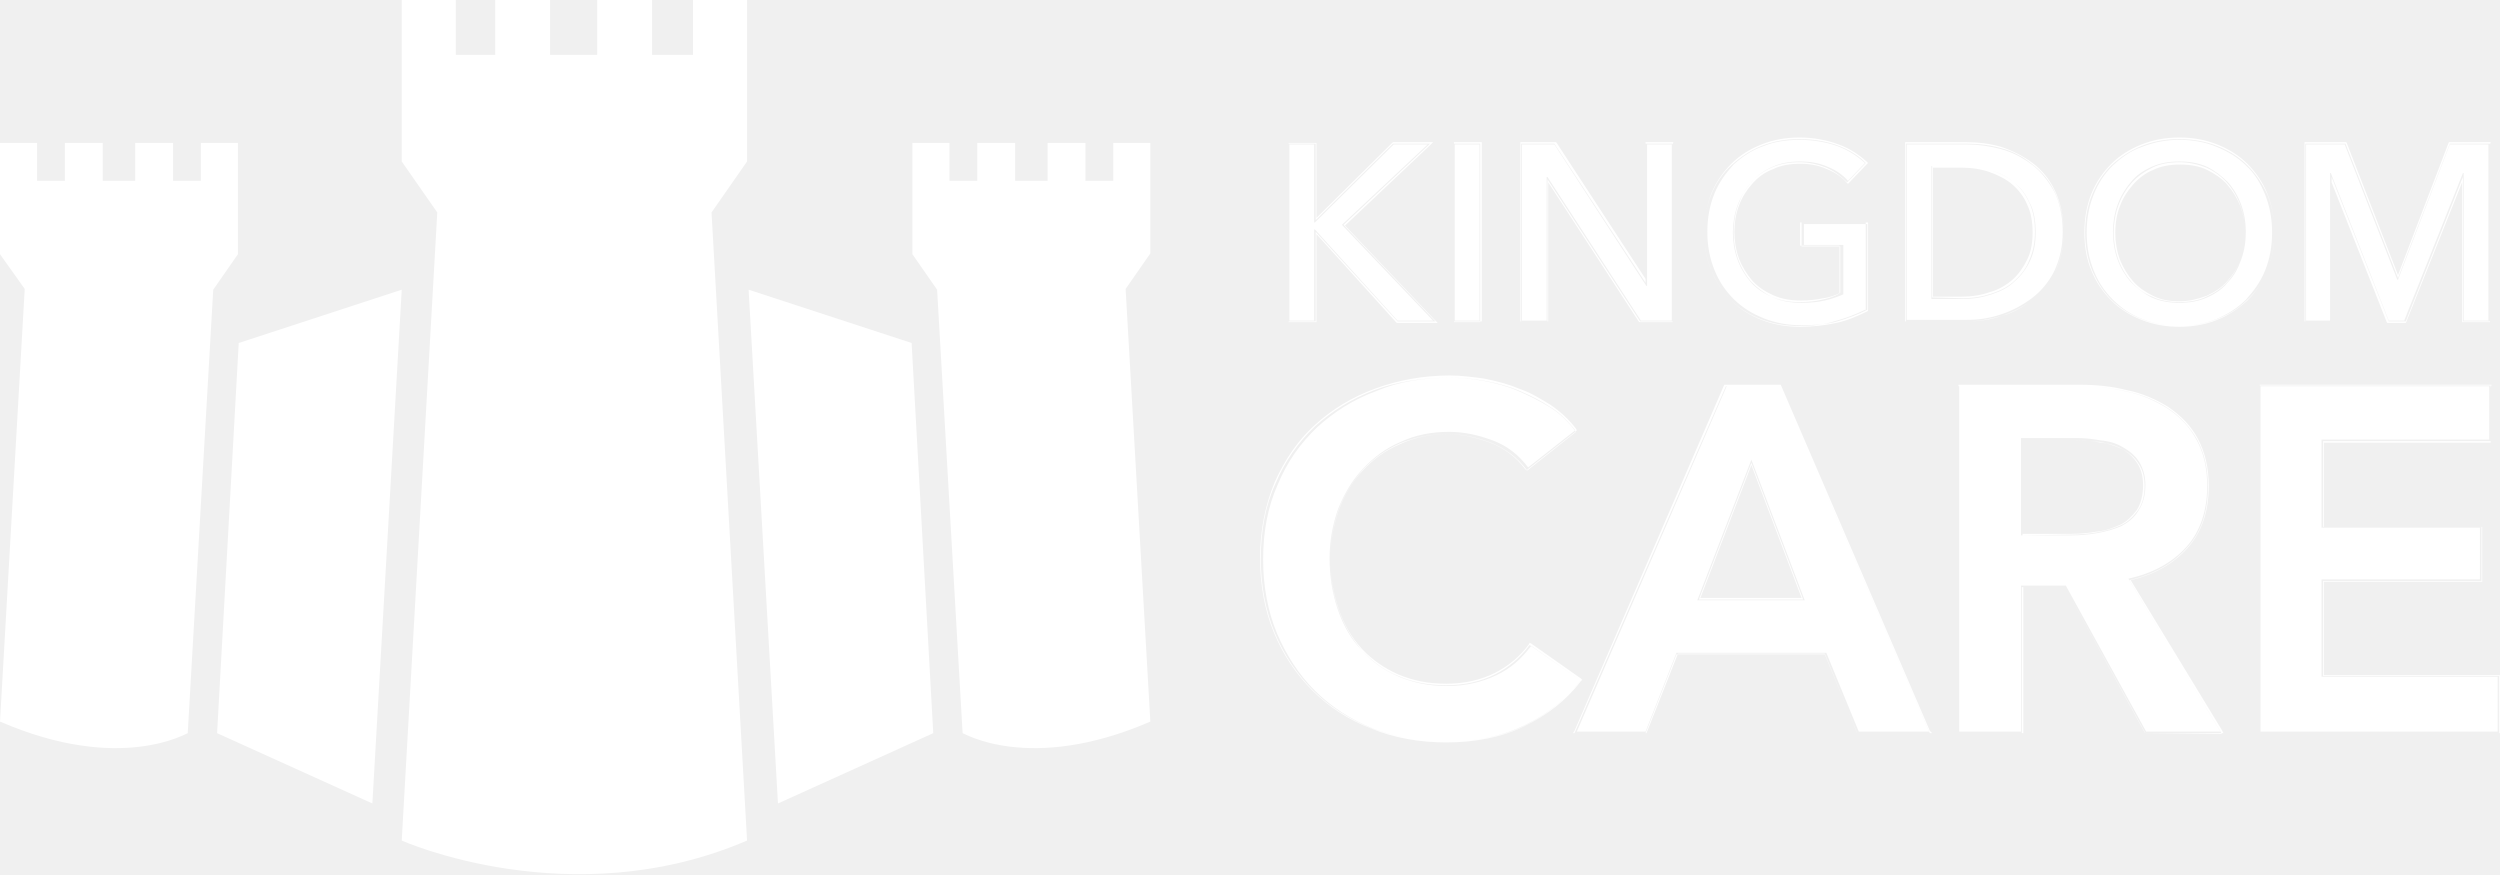
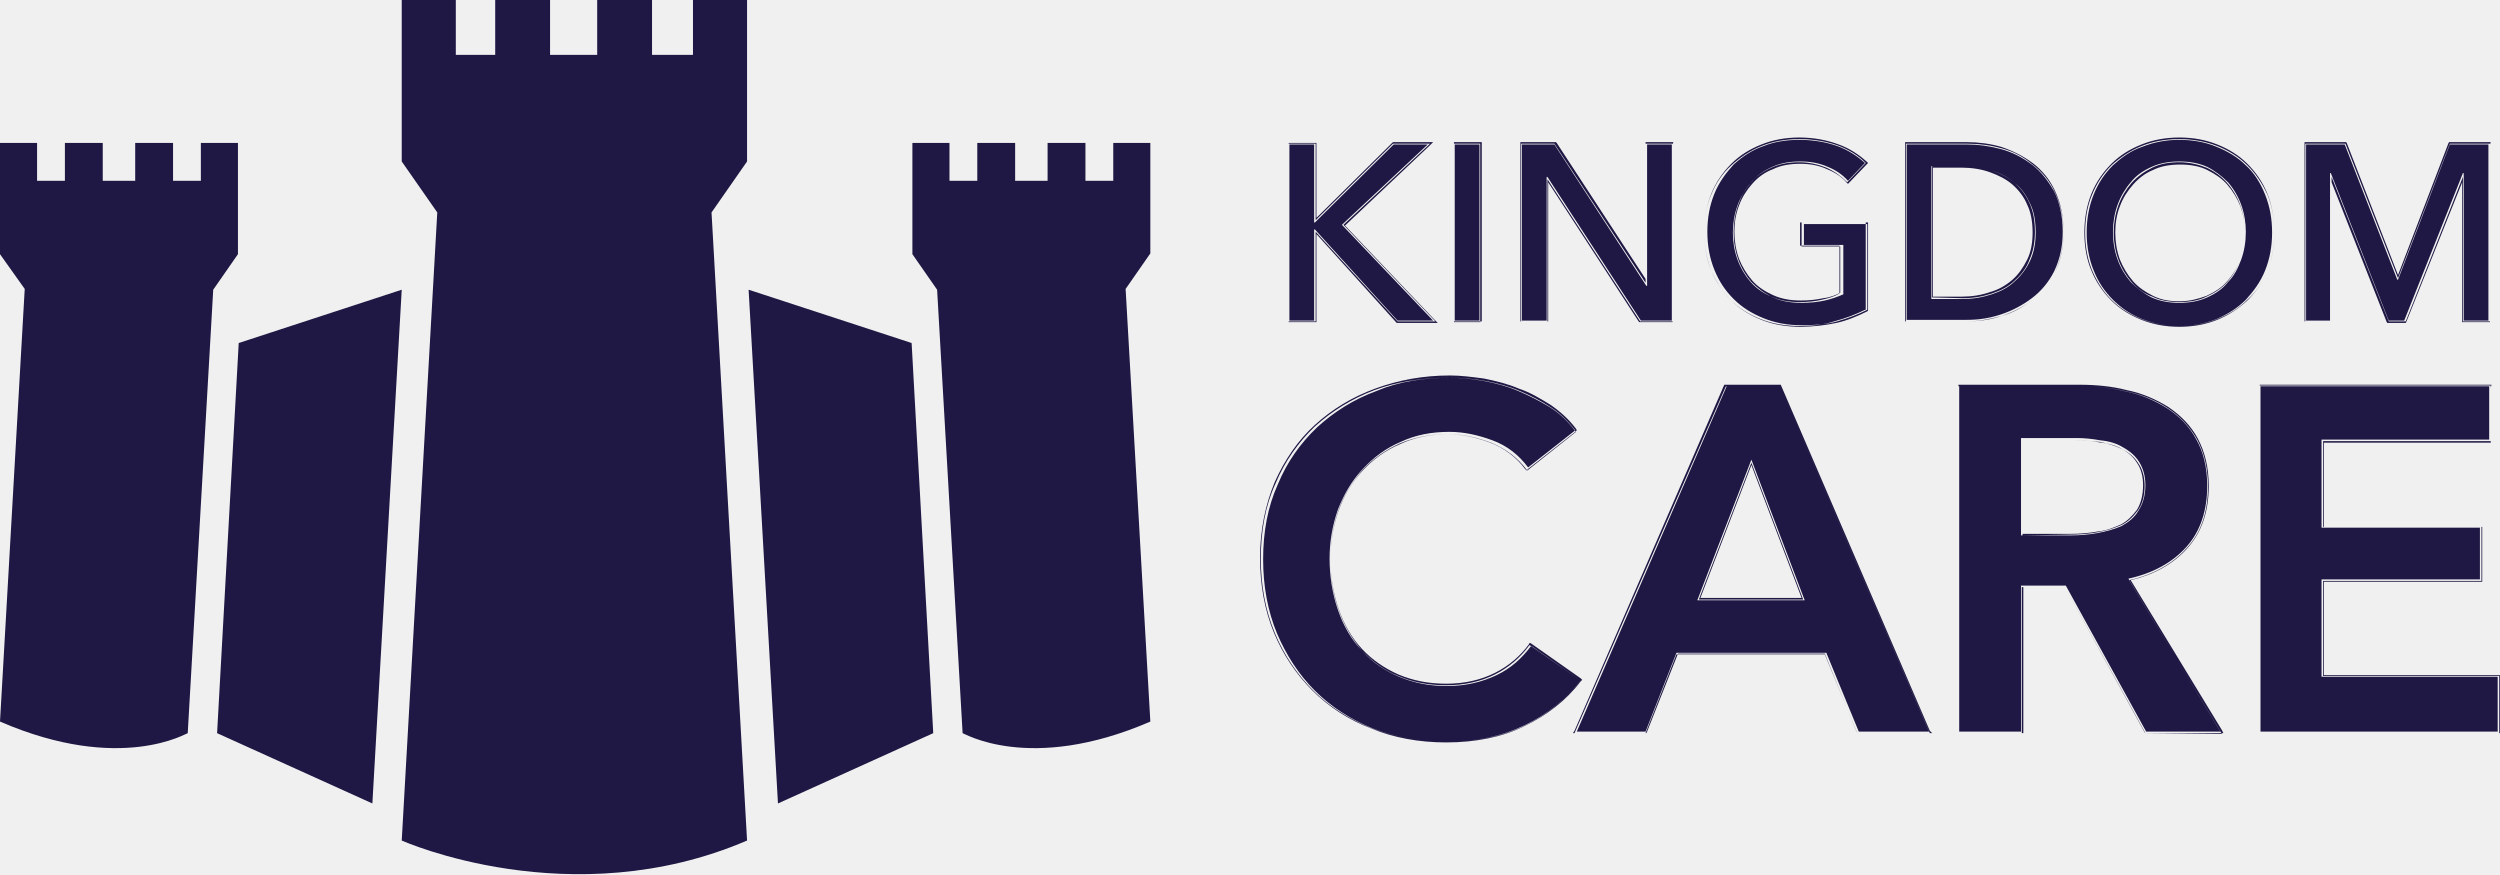
<svg xmlns="http://www.w3.org/2000/svg" version="1.1" id="logo" x="0px" y="0px" viewBox="0 0 323.6 113.2" style="enable-background:new 0 0 323.6 113.2;" xml:space="preserve">
  <style type="text/css">
- 	.st0{fill:#FFFFFF;transition:0.3s fill ease;}
-     .st0:hover{fill:#F4BA46;}
-     .st1{fill:#FFFFFF;}
+ 	.st0{fill:#1F1844;transition:0.3s fill ease;}
+     .st0:hover{fill:#58396b;}
+     .st1{fill:#1F1844;}
</style>
  <path id="castle" class="st0" d="M96.9,37.5l3.8,66.5l20.1-9.1L118,44.4L96.9,37.5z M52,37.5L48.2,104l-20.1-9.1l2.8-50.5L52,37.5z   M96.7,108.8l-4.6-81.3l4.6-6.6V0h-7v7.1h-5.3V0h-7.1v7.1h-2.5h-3.6V0h-7.1v7.1H59V0h-7v20.9l4.6,6.6L52,108.8  C52,108.8,73.9,118.6,96.7,108.8z M148.9,93.4l-3.2-56l3.2-4.6V18.5h-4.8v4.9h-3.6v-4.9h-4.9v4.9h-1.7h-2.5v-4.9h-4.9v4.9h-3.6v-4.9  h-4.8v14.4l3.2,4.6l3.3,57.4C124.6,94.8,133.2,100.2,148.9,93.4z M0,93.4l3.2-56L0,32.9V18.5h4.8v4.9h3.6v-4.9h4.9v4.9H15h2.5v-4.9  h4.9v4.9H26v-4.9h4.8v14.4l-3.2,4.6l-3.3,57.4C24.3,94.8,15.7,100.2,0,93.4z" />
  <path id="words" class="st1" d="M187.3,96c-3.5,0-6.7-0.6-9.7-1.7c-2.9-1.2-5.5-2.8-7.6-4.9s-3.8-4.6-5-7.5s-1.8-6.1-1.8-9.6  c0-3.6,0.6-6.9,1.9-9.7c1.2-2.9,3-5.4,5.1-7.4c2.2-2,4.8-3.6,7.7-4.7s6.2-1.6,9.6-1.6c1.4,0,2.9,0.1,4.5,0.4s3.1,0.7,4.5,1.3  s2.8,1.3,4.1,2.1s2.4,1.9,3.3,3.1l0.1,0.1l-6.3,5l-0.1-0.1c-1.2-1.6-2.7-2.7-4.6-3.5c-1.9-0.7-3.7-1.1-5.5-1.1  c-2.3,0-4.4,0.4-6.3,1.3c-1.9,0.8-3.5,2-4.8,3.4c-1.4,1.5-2.4,3.2-3.1,5.1c-0.7,2-1.1,4.1-1.1,6.4c0,2.4,0.4,4.7,1.1,6.6  c0.7,2,1.7,3.7,3,5.2c1.3,1.4,2.9,2.6,4.7,3.3c1.8,0.8,3.9,1.2,6.2,1.2c2.4,0,4.5-0.5,6.3-1.4s3.3-2.2,4.4-3.7l0.1-0.1l6.6,4.6  l-0.1,0.1c-2,2.5-4.4,4.4-7.3,5.8C194.5,95.3,191.1,96,187.3,96z M187.7,48.9c1.4,0,2.9,0.1,4.5,0.4s3.1,0.7,4.5,1.3s2.8,1.3,4,2.1  c1.3,0.8,2.3,1.9,3.2,3l-6.1,4.8c-1.2-1.6-2.7-2.8-4.6-3.5s-3.7-1.1-5.6-1.1c-2.3,0-4.4,0.4-6.3,1.3c-1.9,0.8-3.5,2-4.9,3.5  s-2.4,3.2-3.2,5.2c-0.7,2-1.1,4.1-1.1,6.4c0,2.4,0.4,4.7,1.1,6.7s1.7,3.8,3.1,5.2c1.3,1.5,2.9,2.6,4.8,3.4c1.9,0.8,3.9,1.2,6.2,1.2  c2.4,0,4.5-0.5,6.4-1.4s3.3-2.2,4.5-3.8l6.4,4.5c-2,2.5-4.4,4.4-7.3,5.8c-2.9,1.4-6.2,2.1-10,2.1c-3.5,0-6.7-0.6-9.6-1.7  c-2.9-1.2-5.4-2.8-7.5-4.9s-3.7-4.6-4.9-7.4c-1.2-2.9-1.8-6.1-1.8-9.6c0-3.6,0.6-6.8,1.9-9.7c1.2-2.9,2.9-5.3,5.1-7.4  c2.2-2,4.7-3.6,7.7-4.7C181,49.4,184.2,48.9,187.7,48.9 M187.7,48.6c-3.5,0-6.7,0.6-9.7,1.7s-5.6,2.7-7.8,4.7s-3.9,4.5-5.2,7.4  c-1.2,2.9-1.9,6.2-1.9,9.8c0,3.5,0.6,6.8,1.8,9.7s2.9,5.4,5,7.5s4.7,3.8,7.6,4.9c2.9,1.2,6.2,1.8,9.7,1.8c3.8,0,7.3-0.7,10.1-2.1  c2.9-1.4,5.4-3.3,7.3-5.8l0.2-0.2l-0.2-0.2l-6.4-4.5l-0.2-0.1l-0.1,0.2c-1.1,1.5-2.6,2.8-4.4,3.7s-3.9,1.4-6.3,1.4  c-2.3,0-4.3-0.4-6.2-1.2c-1.8-0.8-3.4-1.9-4.7-3.3s-2.3-3.1-3-5.1s-1.1-4.2-1.1-6.6c0-2.3,0.4-4.4,1.1-6.4c0.7-1.9,1.8-3.6,3.1-5.1  c1.3-1.4,3-2.6,4.8-3.4c1.9-0.8,3.9-1.2,6.2-1.2c1.8,0,3.6,0.4,5.5,1.1c1.8,0.7,3.4,1.9,4.5,3.4l0.2,0.2l0.2-0.2l6.1-4.8l0.2-0.2  l-0.1-0.2c-0.9-1.2-2-2.2-3.3-3.1c-1.3-0.8-2.6-1.6-4.1-2.1c-1.4-0.6-3-1-4.5-1.3C190.6,48.8,189.1,48.6,187.7,48.6L187.7,48.6z   M240.4,94.9l-4.2-10.2H217l-4,10.2h-9.2L223.4,50h7l19.4,44.9H240.4z M233.4,77.6l-6.7-17.7l-6.8,17.7H233.4z M230.4,50l19.3,44.7  h-9.1l-4.2-10.2H217l-4,10.2h-8.9L223.5,50H230.4 M219.7,77.7h13.9l-6.9-18.2L219.7,77.7 M230.5,49.8h-0.2h-6.9h-0.2l-0.1,0.2  l-19.3,44.6l-0.2,0.3h0.4h8.9h0.2l0.1-0.2l4-10.1h19l4.1,10.1l0.1,0.2h0.2h9.1h0.4l-0.3-0.3L230.5,49.8L230.5,49.8L230.5,49.8z   M220.1,77.4l6.6-17.2l6.5,17.2H220.1L220.1,77.4z M277.7,94.9L267.3,76h-5.6v18.9h-8.2V50h15.7c2.1,0,4.2,0.2,6.2,0.7  c2,0.4,3.8,1.2,5.3,2.2s2.8,2.4,3.7,4c0.9,1.7,1.4,3.7,1.4,6.1c0,3.3-0.9,6-2.8,8c-1.8,2-4.3,3.4-7.4,4.1l12,19.9L277.7,94.9  L277.7,94.9z M268.1,69.2c1.1,0,2.3-0.1,3.4-0.3c1.1-0.2,2.1-0.5,3-0.9s1.6-1.1,2.2-1.9s0.9-1.9,0.9-3.2c0-1.2-0.3-2.2-0.8-2.9  c-0.5-0.8-1.2-1.4-2-1.8c-0.8-0.5-1.8-0.8-2.8-0.9c-1.1-0.2-2.1-0.3-3.1-0.3h-7.1v12.3L268.1,69.2L268.1,69.2z M269.2,50  c2.1,0,4.1,0.2,6.1,0.7c2,0.4,3.7,1.2,5.3,2.2c1.5,1,2.8,2.3,3.7,4c0.9,1.6,1.4,3.6,1.4,6c0,3.2-0.9,5.9-2.7,7.9s-4.3,3.4-7.5,4.1  l11.9,19.8h-9.6l-10.4-18.9h-5.8v18.9h-8V50H269.2 M261.6,69.3h6.5c1.1,0,2.3-0.1,3.4-0.3c1.1-0.2,2.2-0.5,3.1-0.9  c0.9-0.5,1.7-1.1,2.2-2c0.6-0.9,0.9-2,0.9-3.3c0-1.2-0.3-2.2-0.8-3s-1.2-1.4-2.1-1.9c-0.8-0.5-1.8-0.8-2.9-0.9  c-1.1-0.2-2.1-0.3-3.1-0.3h-7.2V69.3 M269.2,49.8h-15.5h-0.2V50v44.7v0.2h0.2h8h0.2v-0.2V76h5.4l10.3,18.8l0.1,0.1h0.1h9.6h0.4  l-0.2-0.4l-11.8-19.4c3-0.7,5.5-2.1,7.3-4.1c1.9-2.1,2.8-4.8,2.8-8.1c0-2.4-0.5-4.4-1.4-6.1c-0.9-1.7-2.2-3-3.8-4.1  c-1.6-1-3.4-1.8-5.4-2.2C273.4,50,271.3,49.8,269.2,49.8L269.2,49.8z M261.8,57h6.9c1,0,2,0.1,3.1,0.2c1,0.2,2,0.5,2.8,0.9  s1.5,1,2,1.8c0.5,0.7,0.8,1.7,0.8,2.9c0,1.3-0.3,2.4-0.8,3.2c-0.6,0.8-1.3,1.5-2.1,1.9c-0.9,0.4-1.9,0.8-3,0.9  c-1.1,0.2-2.3,0.3-3.4,0.3h-6.3V57L261.8,57z M292.5,94.9v-45h29.9v7.2h-21.7v11.1h20.5v7h-20.5v12.3h22.8v7.4H292.5z M322.2,50v6.9  h-21.7v11.4H321V75h-20.5v12.6h22.8v7.1h-30.7V50H322.2 M322.5,49.8h-0.2h-29.6h-0.2V50v44.7v0.2h0.2h30.7h0.2v-0.2v-7.1v-0.2h-0.2  h-22.6V75.3h20.3h0.2v-0.2v-6.7v-0.2h-0.2h-20.3V57.3h21.4h0.2v-0.2v-6.9L322.5,49.8L322.5,49.8z M180.9,41.6L170.3,30v11.6h-3.5  v-23h3.5v9.9l10-9.9h4.8l-11.2,10.5l11.9,12.5H180.9z M184.8,18.7l-11.1,10.4l11.8,12.4h-4.6l-10.7-11.8h-0.1v11.8h-3.2V18.7h3.2  v10.1h0.1l10.2-10.1H184.8 M185.5,18.4h-0.7h-4.4h-0.1l-0.1,0.1l-9.8,9.7v-9.5v-0.2h-0.2H167h-0.2v0.2v22.8v0.2h0.2h3.2h0.2v-0.2  V30.3l10.3,11.4l0.1,0.1h0.1h4.6h0.6l-0.4-0.4l-11.6-12.2L185,18.9L185.5,18.4L185.5,18.4z M188.2,18.6h3.4v23.1h-3.4V18.6z   M191.5,18.7v22.8h-3.2V18.7H191.5 M191.8,18.4h-0.2h-3.2h-0.2v0.2v22.8v0.2h0.2h3.2h0.2v-0.2V18.7V18.4L191.8,18.4z M212.3,41.6  l-12-18.4v18.4h-3.4v-23h4.3l11.8,18v-18h3.5v23H212.3z M216.4,18.7v22.8h-4l-12.1-18.6h-0.1v18.6H197V18.7h4.2L213.1,37h0.1V18.7  H216.4 M216.6,18.4h-0.2h-3.2H213v0.2v17.5l-11.5-17.6l-0.1-0.1h-0.1h-4.2h-0.3v0.2v22.8v0.2h0.2h3.2h0.2v-0.2V23.6l11.7,18l0.1,0.1  h0.1h4h0.2v-0.2V18.7L216.6,18.4L216.6,18.4z M232.9,42.2c-1.8,0-3.5-0.3-5-0.9s-2.8-1.4-3.9-2.5s-1.9-2.4-2.5-3.8  c-0.6-1.5-0.9-3.1-0.9-4.9s0.3-3.5,0.9-4.9c0.6-1.5,1.5-2.8,2.6-3.8s2.4-1.9,3.9-2.5s3.1-0.9,4.9-0.9s3.5,0.3,4.9,0.8  s2.7,1.3,3.6,2.2l0.1,0.1l-2.4,2.5l-0.1-0.1c-0.7-0.7-1.5-1.3-2.6-1.8c-1-0.4-2.2-0.7-3.5-0.7s-2.5,0.2-3.6,0.7s-2,1.1-2.7,2  c-0.7,0.8-1.3,1.8-1.7,2.9s-0.6,2.3-0.6,3.5s0.2,2.4,0.6,3.5s1,2.1,1.7,2.9s1.7,1.5,2.7,1.9c1.1,0.5,2.3,0.7,3.6,0.7  c1.1,0,2.1-0.1,2.9-0.3c0.9-0.2,1.6-0.4,2.3-0.8v-6.2H233v-3h8.5v11.3h-0.1c-1.2,0.6-2.5,1.1-4,1.5C236.2,42,234.6,42.2,232.9,42.2z   M232.9,18.1c1.8,0,3.5,0.3,4.9,0.8s2.6,1.3,3.6,2.2l-2.2,2.3c-0.7-0.8-1.6-1.4-2.6-1.8c-1.1-0.5-2.3-0.7-3.6-0.7s-2.5,0.2-3.6,0.7  s-2,1.1-2.7,2c-0.8,0.8-1.3,1.8-1.7,2.9s-0.6,2.3-0.6,3.5c0,1.3,0.2,2.5,0.6,3.6s1,2.1,1.7,2.9c0.8,0.8,1.7,1.5,2.8,2  s2.3,0.7,3.7,0.7c1.1,0,2.1-0.1,3-0.3s1.7-0.5,2.4-0.8v-6.4h-5.1V29h8.2v11.1c-1.2,0.6-2.5,1.1-3.9,1.5s-3,0.5-4.6,0.5  c-1.8,0-3.4-0.3-4.9-0.9s-2.8-1.4-3.9-2.5s-1.9-2.3-2.5-3.8S221,31.8,221,30s0.3-3.4,0.9-4.9s1.5-2.7,2.5-3.8c1.1-1,2.4-1.9,3.9-2.4  C229.5,18.4,231.1,18.1,232.9,18.1 M232.9,17.8c-1.8,0-3.4,0.3-4.9,0.9s-2.8,1.4-3.9,2.5s-2,2.4-2.6,3.9s-0.9,3.2-0.9,5  s0.3,3.5,0.9,4.9c0.6,1.5,1.5,2.8,2.6,3.9s2.4,1.9,3.9,2.5s3.2,0.9,5,0.9c1.7,0,3.3-0.2,4.7-0.5s2.8-0.9,4-1.5l0.1-0.1v-0.1V29v-0.2  h-0.2h-8.2h-0.2V29v2.7v0.2h0.2h4.8v6c-0.6,0.3-1.3,0.6-2.2,0.7c-0.9,0.2-1.9,0.3-2.9,0.3c-1.3,0-2.5-0.2-3.6-0.7s-2-1.1-2.7-1.9  s-1.3-1.8-1.7-2.8c-0.4-1.1-0.6-2.3-0.6-3.5s0.2-2.4,0.6-3.4c0.4-1.1,1-2,1.7-2.8s1.6-1.5,2.7-1.9c1-0.5,2.2-0.7,3.5-0.7  s2.4,0.2,3.5,0.7c1,0.4,1.9,1,2.5,1.7l0.2,0.2l0.2-0.2l2.2-2.3l0.2-0.2l-0.2-0.2c-1-0.9-2.2-1.7-3.6-2.2  C236.4,18.1,234.7,17.8,232.9,17.8L232.9,17.8z M246.7,41.6v-23h8c1.5,0,3,0.2,4.4,0.6c1.5,0.4,2.8,1.1,4,2.1  c1.2,0.9,2.2,2.1,2.9,3.6s1.1,3.2,1.1,5.2s-0.4,3.7-1.1,5.1s-1.7,2.6-2.9,3.6c-1.2,0.9-2.5,1.7-4,2.1s-3,0.7-4.4,0.7L246.7,41.6  L246.7,41.6z M254,38.6c1.4,0,2.6-0.2,3.8-0.6c1.2-0.4,2.2-0.9,3-1.7c0.8-0.7,1.5-1.6,1.9-2.7c0.5-1.1,0.7-2.3,0.7-3.6  c0-1.4-0.2-2.6-0.7-3.7s-1.1-1.9-1.9-2.6s-1.8-1.3-3-1.6c-1.2-0.4-2.4-0.6-3.8-0.6h-3.9v17L254,38.6L254,38.6z M254.6,18.7  c1.5,0,2.9,0.2,4.4,0.6s2.8,1.1,4,2s2.1,2.1,2.9,3.5c0.7,1.4,1.1,3.2,1.1,5.2s-0.4,3.6-1.1,5.1c-0.7,1.4-1.7,2.6-2.9,3.5  c-1.2,0.9-2.5,1.6-4,2.1s-2.9,0.7-4.4,0.7h-7.8V18.7H254.6 M250,38.7h4c1.4,0,2.6-0.2,3.8-0.6c1.2-0.4,2.2-0.9,3-1.7  c0.8-0.7,1.5-1.6,2-2.7s0.7-2.3,0.7-3.6c0-1.4-0.2-2.7-0.7-3.7c-0.5-1.1-1.1-2-2-2.7c-0.8-0.7-1.9-1.3-3-1.6  c-1.2-0.4-2.4-0.6-3.8-0.6h-4L250,38.7 M254.6,18.4h-7.8h-0.2v0.2v22.8v0.2h0.2h7.8c1.5,0,3-0.2,4.5-0.7s2.8-1.2,4-2.1  c1.2-1,2.2-2.2,2.9-3.6c0.7-1.5,1.1-3.2,1.1-5.2c0-2.1-0.4-3.8-1.1-5.3s-1.7-2.7-2.9-3.6s-2.6-1.6-4.1-2.1  C257.6,18.6,256.1,18.4,254.6,18.4L254.6,18.4z M250.2,21.7h3.7c1.3,0,2.6,0.2,3.7,0.6s2.1,0.9,2.9,1.6s1.5,1.6,1.9,2.6  c0.5,1,0.7,2.3,0.7,3.6c0,1.3-0.2,2.5-0.7,3.5s-1.1,1.9-1.9,2.6s-1.8,1.3-2.9,1.6c-1.1,0.4-2.4,0.6-3.7,0.6h-3.7L250.2,21.7  L250.2,21.7z M282.1,42.2c-1.7,0-3.4-0.3-4.9-0.9s-2.8-1.4-3.9-2.5s-1.9-2.4-2.5-3.8c-0.6-1.5-0.9-3.1-0.9-4.9s0.3-3.5,0.9-4.9  c0.6-1.5,1.5-2.8,2.5-3.8c1.1-1,2.4-1.9,3.9-2.5s3.1-0.9,4.9-0.9c1.7,0,3.4,0.3,4.9,0.9s2.8,1.4,3.9,2.5s1.9,2.3,2.6,3.8  c0.6,1.5,0.9,3.1,0.9,4.9s-0.3,3.4-0.9,4.9s-1.5,2.8-2.6,3.8c-1.1,1.1-2.4,1.9-3.9,2.5C285.5,41.9,283.9,42.2,282.1,42.2z M282.1,21  c-1.3,0-2.5,0.2-3.5,0.7s-1.9,1.1-2.7,2c-0.7,0.8-1.3,1.8-1.7,2.9c-0.4,1.1-0.6,2.3-0.6,3.5s0.2,2.4,0.6,3.5s1,2.1,1.7,2.9  s1.6,1.5,2.7,1.9c1,0.5,2.2,0.7,3.5,0.7s2.5-0.2,3.5-0.7c1.1-0.5,2-1.1,2.7-1.9s1.3-1.8,1.7-2.9s0.6-2.3,0.6-3.5s-0.2-2.4-0.6-3.5  s-1-2.1-1.7-2.9s-1.6-1.5-2.7-2C284.6,21.3,283.4,21,282.1,21z M282.1,18.1c1.7,0,3.4,0.3,4.8,0.9c1.5,0.6,2.8,1.4,3.8,2.4  c1.1,1,1.9,2.3,2.5,3.8s0.9,3.1,0.9,4.9s-0.3,3.4-0.9,4.9s-1.5,2.7-2.5,3.8c-1.1,1.1-2.4,1.9-3.8,2.5c-1.5,0.6-3.1,0.9-4.8,0.9  c-1.7,0-3.3-0.3-4.8-0.9s-2.7-1.4-3.8-2.5s-1.9-2.3-2.5-3.8s-0.9-3.1-0.9-4.9s0.3-3.4,0.9-4.9s1.4-2.7,2.5-3.8  c1.1-1,2.3-1.9,3.8-2.4C278.8,18.4,280.4,18.1,282.1,18.1 M282.1,39.2c1.3,0,2.5-0.2,3.6-0.7s2-1.1,2.7-2c0.8-0.8,1.3-1.8,1.7-2.9  c0.4-1.1,0.6-2.3,0.6-3.6c0-1.2-0.2-2.4-0.6-3.5s-1-2.1-1.7-2.9c-0.8-0.8-1.7-1.5-2.7-2c-1.1-0.5-2.3-0.7-3.6-0.7  c-1.3,0-2.5,0.2-3.6,0.7s-2,1.1-2.7,2c-0.7,0.8-1.3,1.8-1.7,2.9s-0.6,2.3-0.6,3.5c0,1.3,0.2,2.5,0.6,3.6s1,2.1,1.7,2.9  c0.8,0.8,1.7,1.5,2.7,2C279.6,39,280.8,39.2,282.1,39.2 M282.1,17.8c-1.8,0-3.4,0.3-4.9,0.9s-2.8,1.4-3.9,2.5s-2,2.4-2.6,3.9  s-0.9,3.2-0.9,5s0.3,3.5,0.9,4.9c0.6,1.5,1.5,2.8,2.6,3.9c1.1,1.1,2.4,1.9,3.9,2.5s3.1,0.9,4.9,0.9s3.4-0.3,4.9-0.9s2.8-1.5,3.9-2.5  c1.1-1.1,2-2.4,2.6-3.9s0.9-3.2,0.9-4.9c0-1.8-0.3-3.5-0.9-5s-1.5-2.8-2.6-3.9s-2.4-1.9-3.9-2.5S283.9,17.8,282.1,17.8L282.1,17.8z   M282.1,39c-1.3,0-2.4-0.2-3.4-0.7s-1.9-1.1-2.6-1.9s-1.3-1.8-1.7-2.8c-0.4-1.1-0.6-2.3-0.6-3.5s0.2-2.4,0.6-3.4  c0.4-1.1,1-2,1.7-2.8s1.6-1.5,2.6-1.9c1-0.5,2.2-0.7,3.5-0.7s2.5,0.2,3.5,0.7s1.9,1.1,2.6,1.9s1.3,1.8,1.7,2.8  c0.4,1.1,0.6,2.2,0.6,3.4c0,1.2-0.2,2.4-0.6,3.5s-1,2-1.7,2.8s-1.6,1.4-2.7,1.9C284.5,38.7,283.4,39,282.1,39L282.1,39z M318.8,41.6  V22.9l-7.4,18.7h-2.2l-7.4-18.7v18.7h-3.4v-23h5.2l6.8,17.4l6.7-17.4h5.2v23H318.8z M322.1,18.7v22.8h-3.2V22.4h-0.1l-7.6,19.1h-2  l-7.5-19.1h-0.1v19.1h-3.1V18.7h5l6.8,17.5h0.1l6.7-17.5H322.1 M322.4,18.4h-0.2h-5H317l-0.1,0.2l-6.5,17l-6.6-17l-0.1-0.2h-0.2h-5  h-0.2v0.2v22.8v0.2h0.2h3.1h0.2v-0.2V23.6l7.1,18l0.1,0.2h0.2h2h0.2l0.1-0.2l7.2-18v17.9v0.2h0.2h3.2h0.2v-0.2V18.7L322.4,18.4  L322.4,18.4z" />
</svg>
